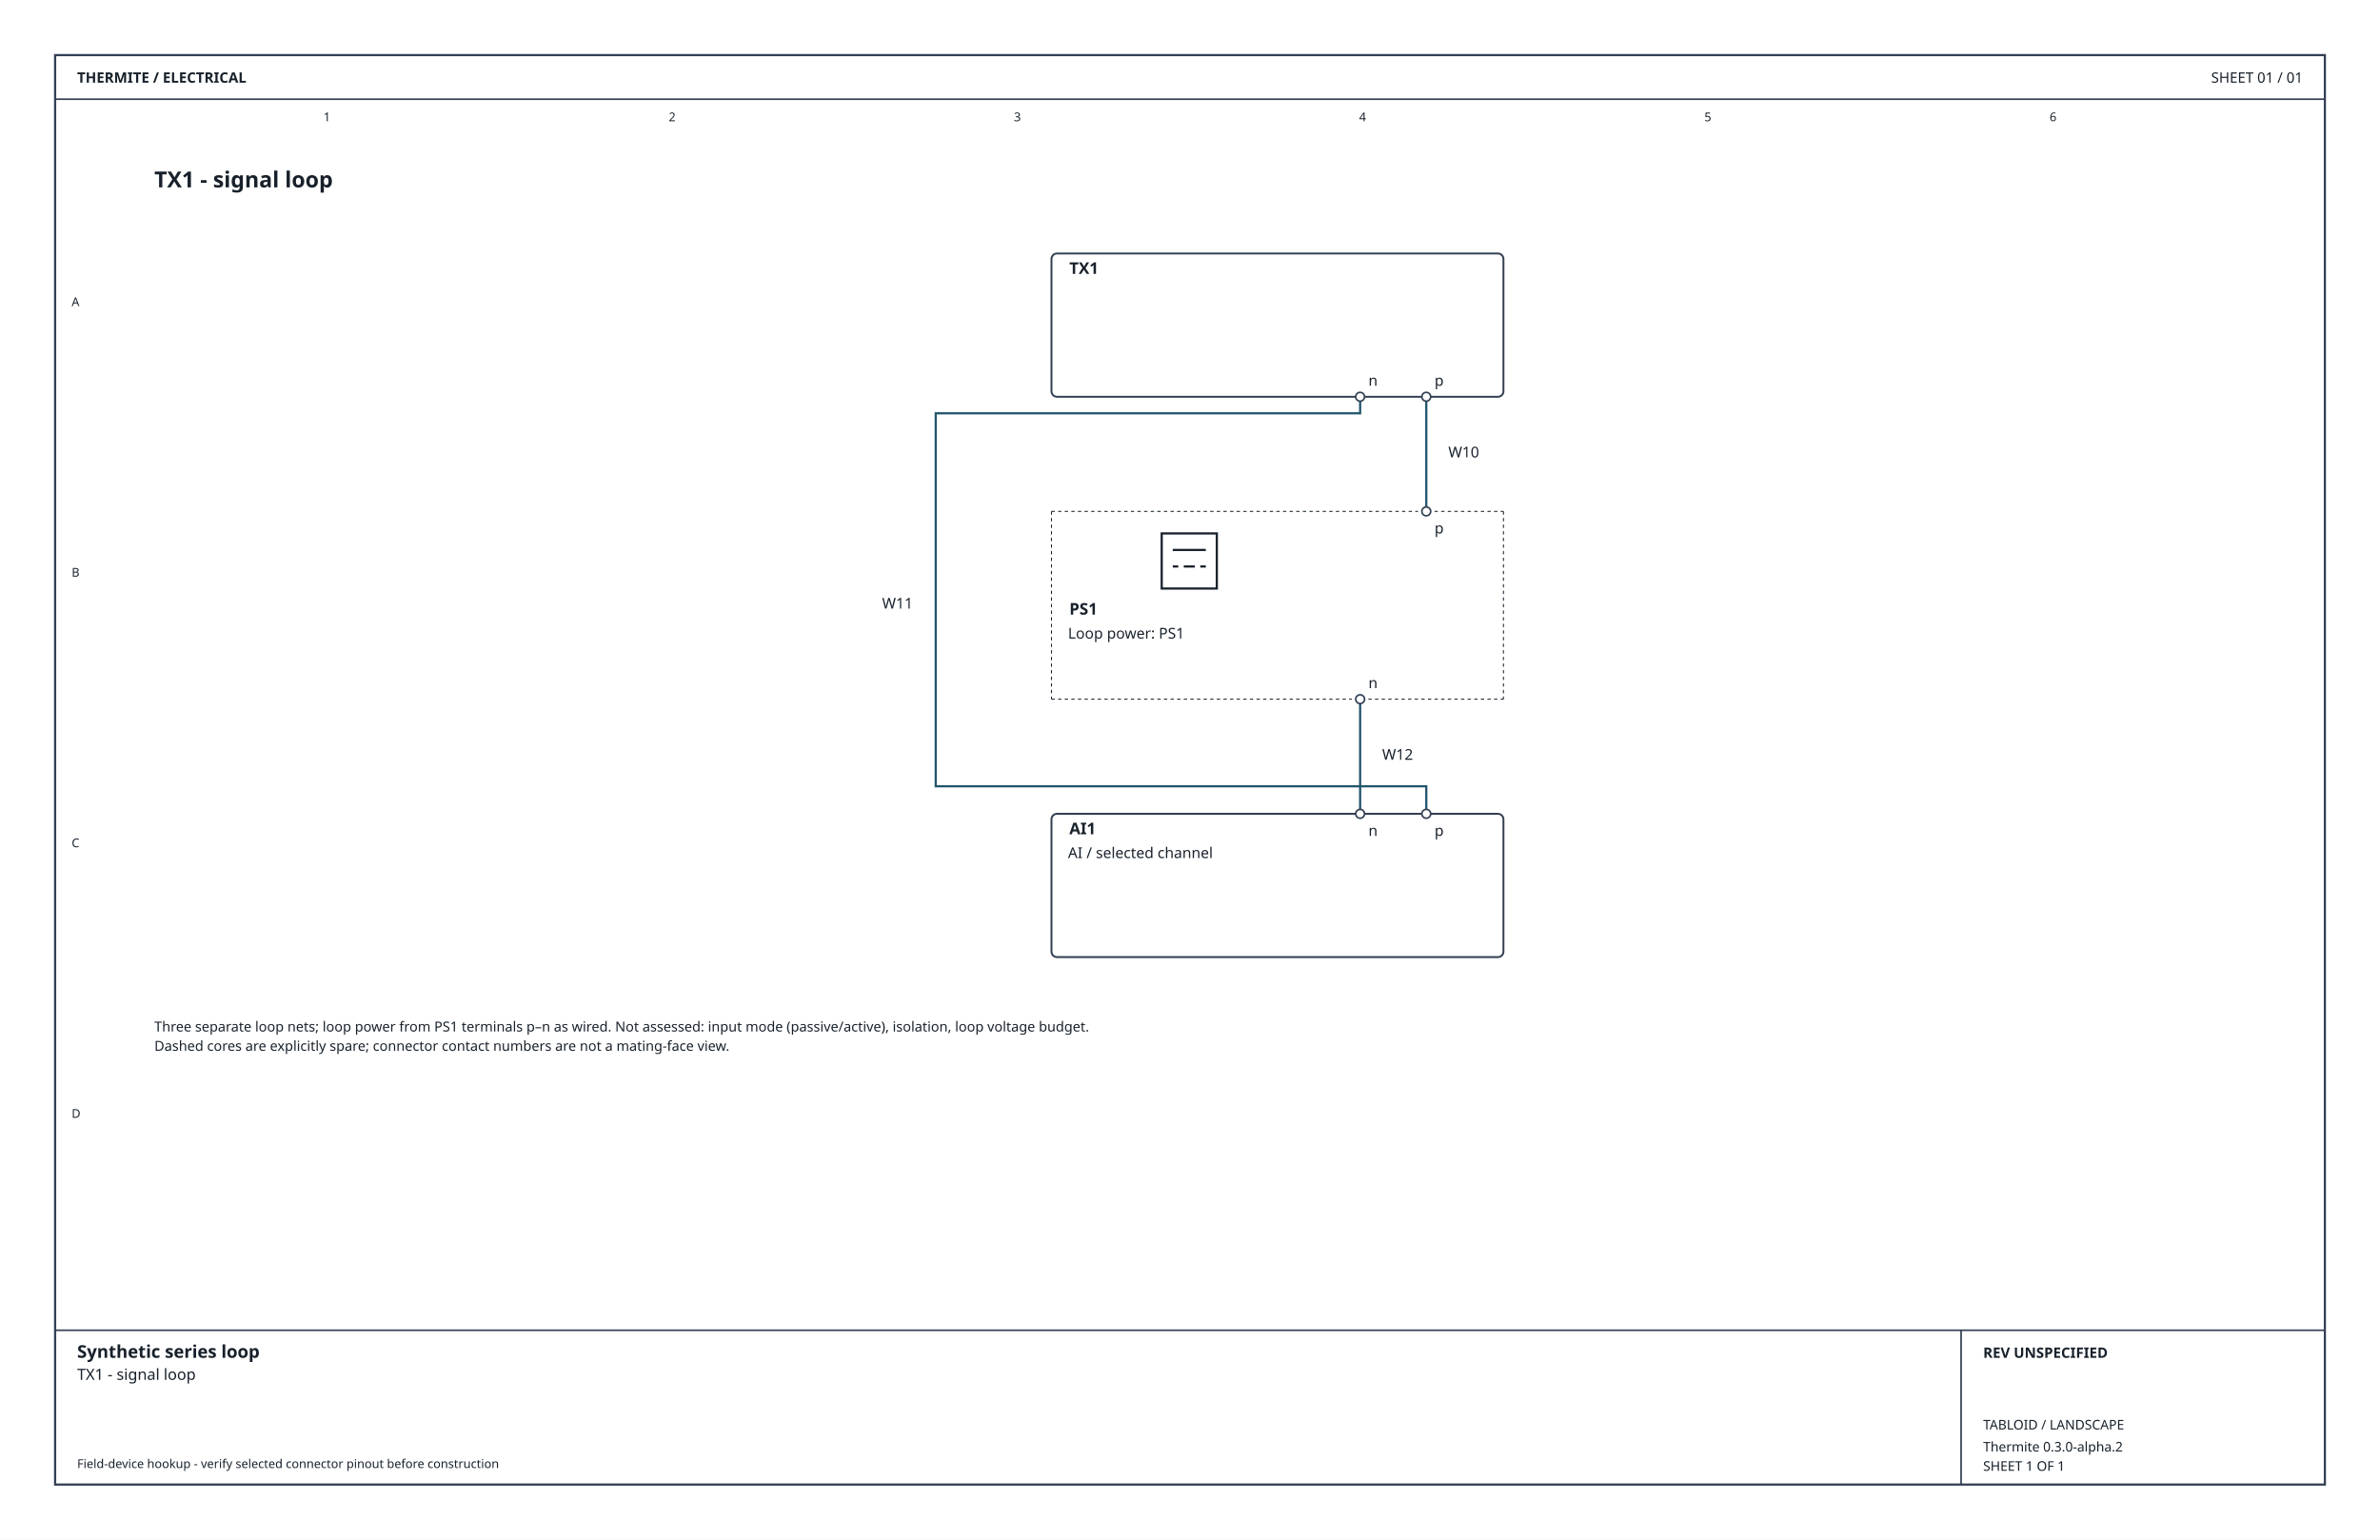
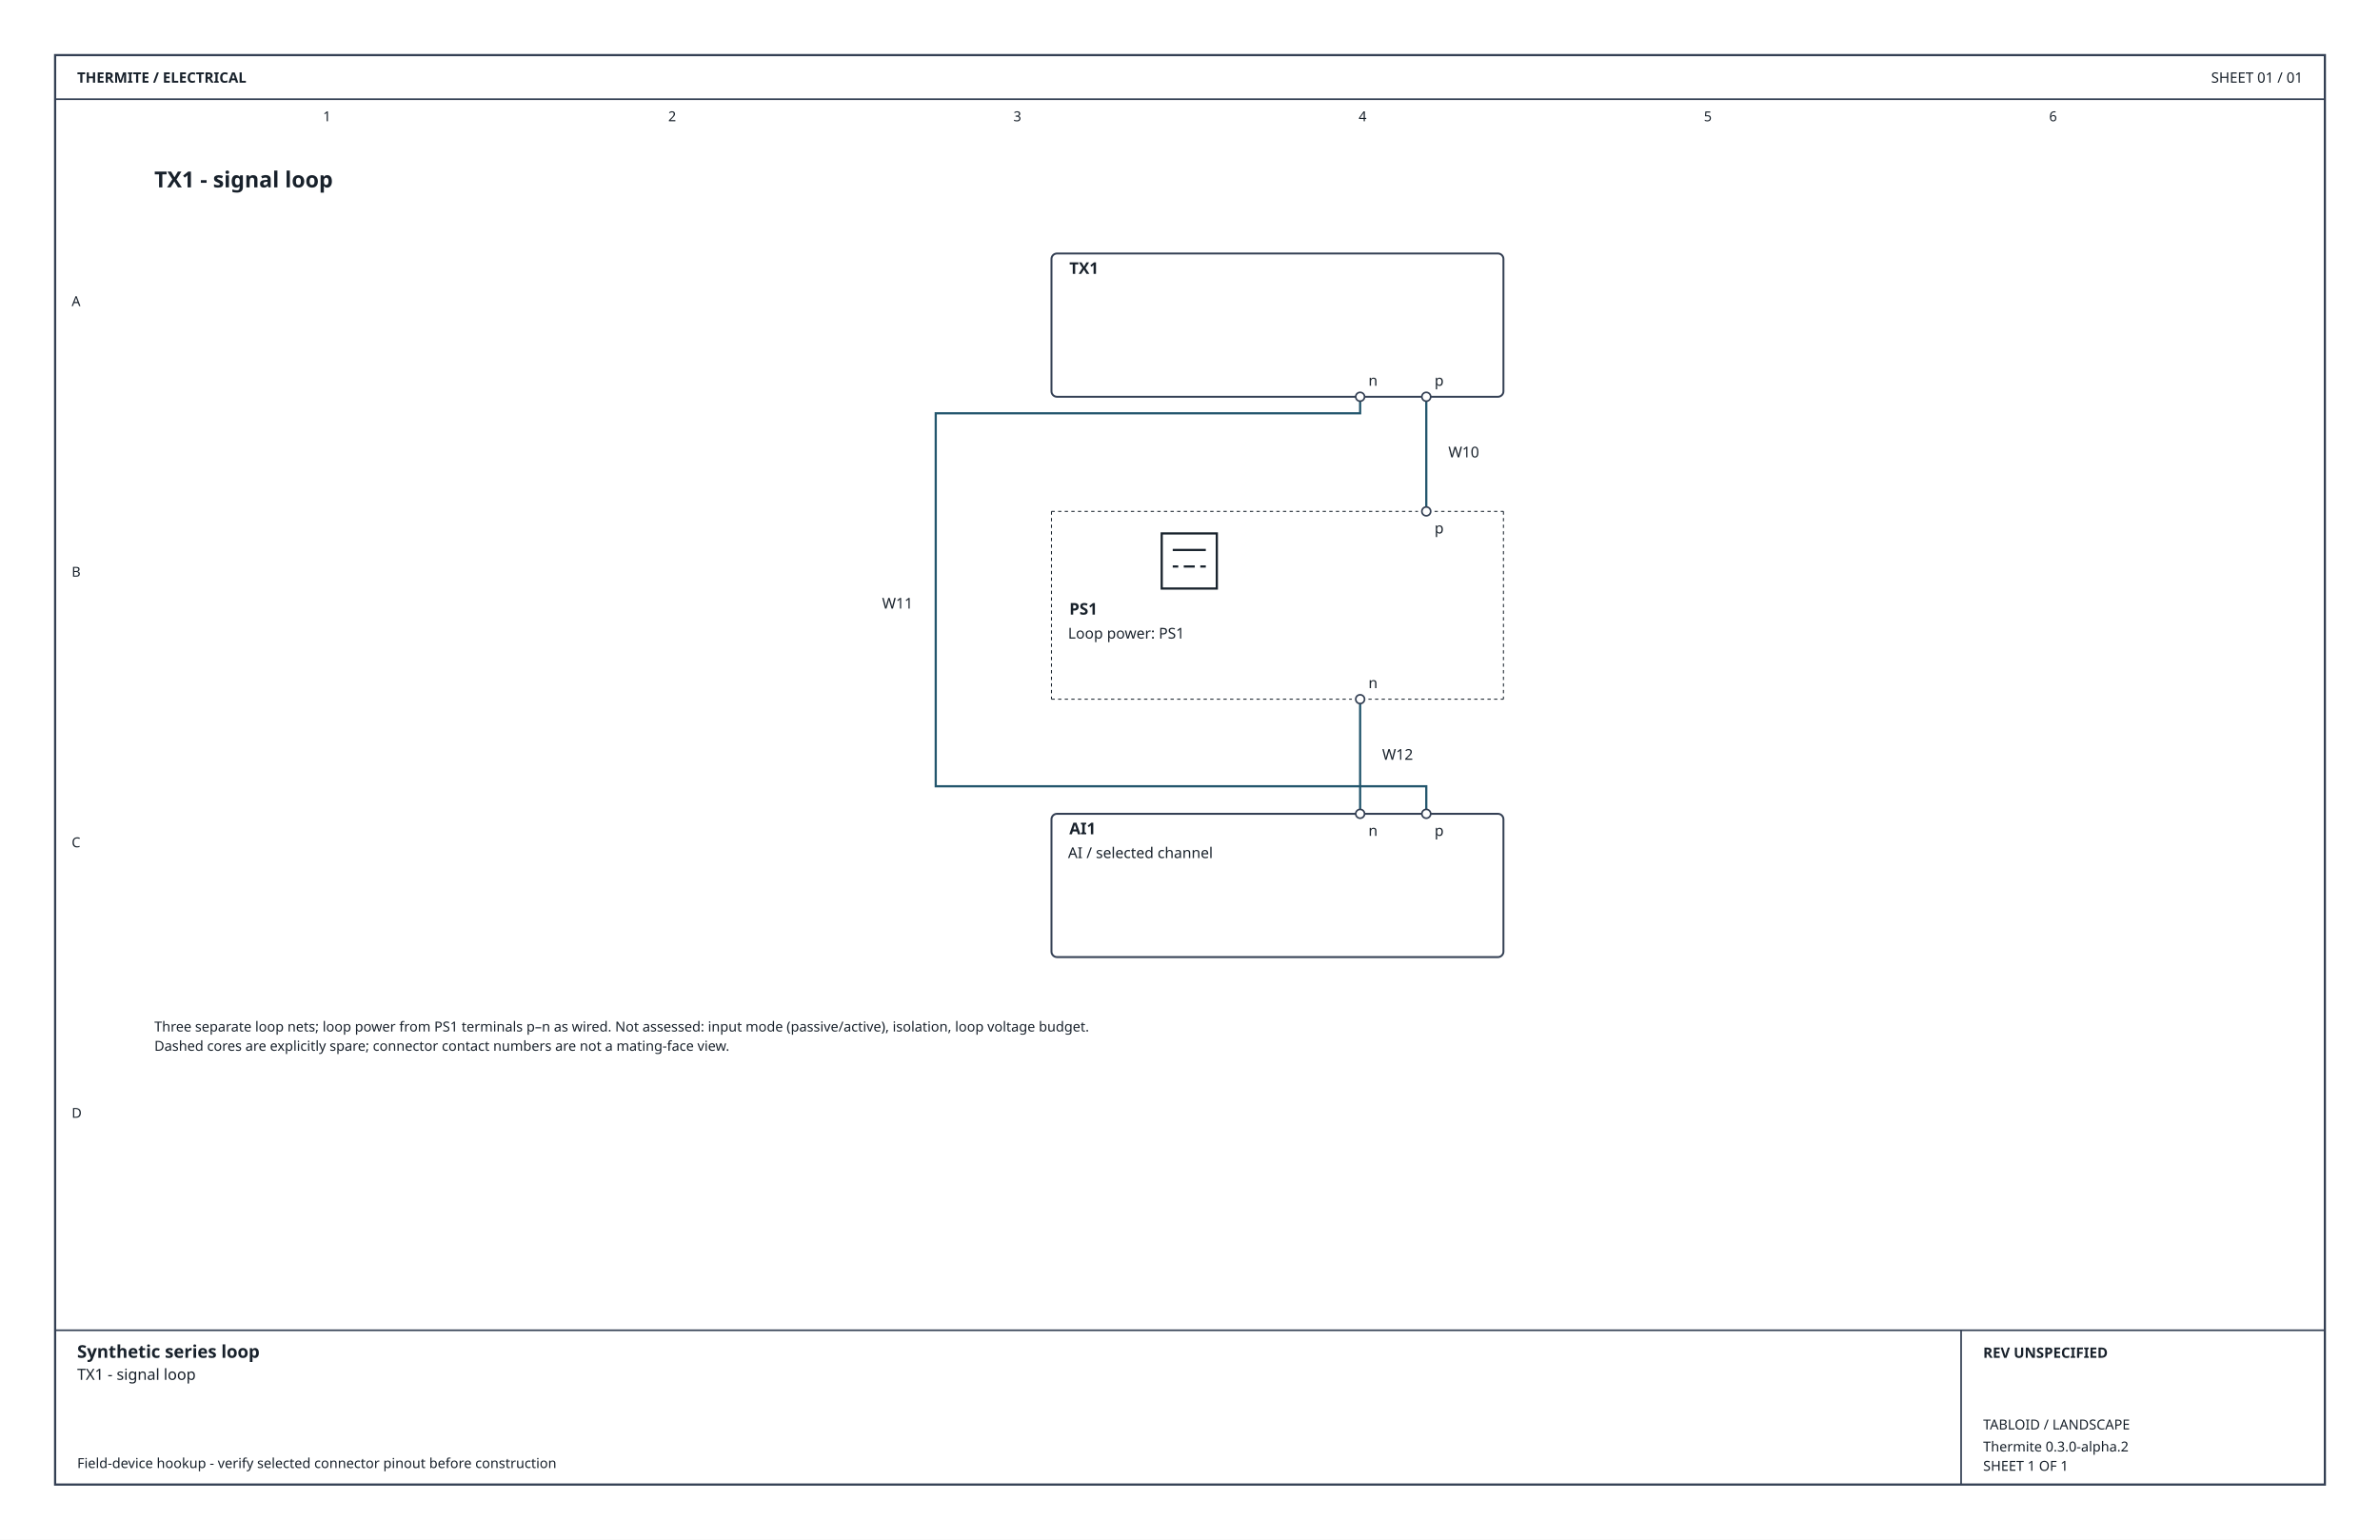
<svg xmlns="http://www.w3.org/2000/svg" width="431.8mm" height="279.4mm" viewBox="0 0 431.8 279.4" role="img" aria-label="TX1 - signal loop, sheet 1 of 1" data-sheet="1" data-total-sheets="1" data-paper="tabloid">
  <rect width="431.8" height="279.4" fill="white" />
  <rect x="10" y="10" width="411.8" height="259.4" fill="none" stroke="#344054" stroke-width="0.4" />
  <text x="14" y="15" font-family="Thermite Sans, Thermite Math, sans-serif" font-size="2.6" text-anchor="start" font-weight="700" fill="#18212b">THERMITE  /  ELECTRICAL</text>
  <text x="417.8" y="15" font-family="Thermite Sans, Thermite Math, sans-serif" font-size="2.6" text-anchor="end" font-weight="400" fill="#18212b">SHEET 01 / 01</text>
  <path d="M 10 18 L 421.8 18" fill="none" stroke="#344054" stroke-width="0.3" />
  <g data-navigation-view="view/1/9aa376e1ffa95f5d5238519a64cda135109b33b50a406be99446070891c9eae1">
    <text x="28" y="34" font-family="Thermite Sans, Thermite Math, sans-serif" font-size="4" text-anchor="start" font-weight="700" fill="#18212b">TX1 - signal loop</text>
    <g transform="translate(153.032 40) scale(1)">
      <g transform="translate(0 0)">
        <g data-layout-source-port="p0_1_out" data-layout-target-port="p1_1_in" data-loop-conductor="74000000-0000-4000-8000-000000000010" data-net-id="net:sha256:d98b395fe0ca665f966ec3862ab463e6ff601ea7a52aa5109cd3808a62750df9" data-terminal-ends="[{&quot;deviceUid&quot;:&quot;74000000-0000-4000-8000-000000000002&quot;,&quot;terminalKey&quot;:&quot;p&quot;},{&quot;deviceUid&quot;:&quot;74000000-0000-4000-8000-000000000001&quot;,&quot;terminalKey&quot;:&quot;p&quot;}]">
          <path d="M 105.736 32 L 105.736 52.8" fill="none" stroke="#23566d" stroke-width="0.4" stroke-linecap="round" />
          <rect x="108.736" y="40" width="8.736" height="4.8" fill="white" />
          <text x="109.736" y="43" font-family="Thermite Sans, Thermite Math, sans-serif" font-size="2.7" text-anchor="start" font-weight="400" fill="#18212b">W10</text>
        </g>
        <g data-layout-source-port="p0_0_out" data-layout-target-port="p2_1_in" data-loop-conductor="74000000-0000-4000-8000-000000000011" data-net-id="net:sha256:7de6a5afa363ee7eea0244251aae33c2cc92d054af4aebb3340571a36421c2fc" data-terminal-ends="[{&quot;deviceUid&quot;:&quot;74000000-0000-4000-8000-000000000002&quot;,&quot;terminalKey&quot;:&quot;n&quot;},{&quot;deviceUid&quot;:&quot;74000000-0000-4000-8000-000000000003&quot;,&quot;terminalKey&quot;:&quot;p&quot;}]">
          <path d="M 93.736 32 L 93.736 35 L 16.736 35 L 16.736 102.68 L 105.736 102.68 L 105.736 107.68" fill="none" stroke="#23566d" stroke-width="0.4" stroke-linecap="round" />
          <rect x="6" y="67.44" width="8.736" height="4.8" fill="white" />
          <text x="7" y="70.44" font-family="Thermite Sans, Thermite Math, sans-serif" font-size="2.7" text-anchor="start" font-weight="400" fill="#18212b">W11</text>
        </g>
        <g data-layout-source-port="p1_0_out" data-layout-target-port="p2_0_in" data-loop-conductor="74000000-0000-4000-8000-000000000012" data-net-id="net:sha256:c1866bbc5434b5acb0ebbbe4e05f0fff4a0af07fa04efa300b68371396d844bd" data-terminal-ends="[{&quot;deviceUid&quot;:&quot;74000000-0000-4000-8000-000000000001&quot;,&quot;terminalKey&quot;:&quot;n&quot;},{&quot;deviceUid&quot;:&quot;74000000-0000-4000-8000-000000000003&quot;,&quot;terminalKey&quot;:&quot;n&quot;}]">
          <path d="M 93.736 86.88 L 93.736 107.68" fill="none" stroke="#23566d" stroke-width="0.4" stroke-linecap="round" />
          <rect x="96.736" y="94.88" width="8.736" height="4.8" fill="white" />
          <text x="97.736" y="97.88" font-family="Thermite Sans, Thermite Math, sans-serif" font-size="2.7" text-anchor="start" font-weight="400" fill="#18212b">W12</text>
        </g>
        <g data-device-uid="74000000-0000-4000-8000-000000000002" data-body-width="82" data-body-height="26" transform="translate(37.736 6)">
          <rect width="82" height="26" rx="1" fill="white" stroke="#344054" stroke-width="0.35" />
          <text data-tag-owner-uid="74000000-0000-4000-8000-000000000002" data-tag-kind="body" data-tag-block="74000000-0000-4000-8000-000000000002" data-tag-field="designation" data-tag-row-start="0" data-tag-row-end="3" x="3.24" y="3.702" font-family="Thermite Sans, Thermite Math, sans-serif" font-size="2.916" text-anchor="start" font-weight="700" fill="#18212b">TX1</text>
          <g data-layout-port="p0_0_out" data-loop-terminal="[&quot;74000000-0000-4000-8000-000000000002&quot;,&quot;n&quot;]">
            <circle cx="56" cy="26" r="0.8" fill="white" stroke="#344054" stroke-width="0.3" />
            <text x="57.5" y="24" font-family="Thermite Sans, Thermite Math, sans-serif" font-size="2.7" text-anchor="start" font-weight="400" fill="#18212b">n</text>
          </g>
          <g data-layout-port="p0_1_out" data-loop-terminal="[&quot;74000000-0000-4000-8000-000000000002&quot;,&quot;p&quot;]">
            <circle cx="68" cy="26" r="0.8" fill="white" stroke="#344054" stroke-width="0.3" />
            <text x="69.5" y="24" font-family="Thermite Sans, Thermite Math, sans-serif" font-size="2.7" text-anchor="start" font-weight="400" fill="#18212b">p</text>
          </g>
        </g>
        <g data-device-uid="74000000-0000-4000-8000-000000000001" data-body-width="82" data-body-height="34.08" transform="translate(37.736 52.8)">
          <g data-source-enclosure="true" fill="none">
            <rect width="82" height="34.08" fill="white" stroke="none" />
            <line x1="0" y1="0" x2="0" y2="34.08" stroke="#17212b" stroke-width="0.18" stroke-dasharray="0.6 0.6" />
            <line x1="82" y1="0" x2="82" y2="34.08" stroke="#17212b" stroke-width="0.18" stroke-dasharray="0.6 0.6" />
            <line x1="0" y1="0" x2="66.5" y2="0" stroke="#17212b" stroke-width="0.18" stroke-dasharray="0.6 0.6" />
            <line x1="69.5" y1="0" x2="82" y2="0" stroke="#17212b" stroke-width="0.18" stroke-dasharray="0.6 0.6" />
            <line x1="0" y1="34.08" x2="54.5" y2="34.08" stroke="#17212b" stroke-width="0.18" stroke-dasharray="0.6 0.6" />
            <line x1="57.5" y1="34.08" x2="82" y2="34.08" stroke="#17212b" stroke-width="0.18" stroke-dasharray="0.6 0.6" />
          </g>
          <g transform="translate(19 3)">
            <g data-circuit-mark="dc-output" stroke="#17212b" stroke-width="0.4" fill="none">
              <rect x="1" y="1" width="10" height="10" />
              <line x1="3" y1="4" x2="9" y2="4" />
              <line x1="3" y1="7" x2="4" y2="7" />
              <line x1="5" y1="7" x2="7" y2="7" />
              <line x1="8" y1="7" x2="9" y2="7" />
            </g>
          </g>
          <text data-tag-owner-uid="74000000-0000-4000-8000-000000000001" data-tag-kind="body" data-tag-block="74000000-0000-4000-8000-000000000001" data-tag-field="designation" data-tag-row-start="0" data-tag-row-end="3" x="3.24" y="18.731" font-family="Thermite Sans, Thermite Math, sans-serif" font-size="2.916" text-anchor="start" font-weight="700" fill="#18212b">PS1</text>
          <text x="3" y="23.08" font-family="Thermite Sans, Thermite Math, sans-serif" font-size="2.7" text-anchor="start" font-weight="400" fill="#18212b">Loop power: PS1</text>
          <g data-layout-port="p1_0_out" data-loop-terminal="[&quot;74000000-0000-4000-8000-000000000001&quot;,&quot;n&quot;]">
            <circle cx="56" cy="34.08" r="0.8" fill="white" stroke="#344054" stroke-width="0.3" />
            <text x="57.5" y="32.08" font-family="Thermite Sans, Thermite Math, sans-serif" font-size="2.7" text-anchor="start" font-weight="400" fill="#18212b">n</text>
          </g>
          <g data-layout-port="p1_1_in" data-loop-terminal="[&quot;74000000-0000-4000-8000-000000000001&quot;,&quot;p&quot;]">
            <circle cx="68" cy="0" r="0.8" fill="white" stroke="#344054" stroke-width="0.3" />
            <text x="69.5" y="4" font-family="Thermite Sans, Thermite Math, sans-serif" font-size="2.7" text-anchor="start" font-weight="400" fill="#18212b">p</text>
          </g>
        </g>
        <g data-device-uid="74000000-0000-4000-8000-000000000003" data-body-width="82" data-body-height="26" transform="translate(37.736 107.68)">
          <rect width="82" height="26" rx="1" fill="white" stroke="#344054" stroke-width="0.35" />
          <text data-tag-owner-uid="74000000-0000-4000-8000-000000000003" data-tag-kind="body" data-tag-block="74000000-0000-4000-8000-000000000003" data-tag-field="designation" data-tag-row-start="0" data-tag-row-end="3" x="3.24" y="3.711" font-family="Thermite Sans, Thermite Math, sans-serif" font-size="2.916" text-anchor="start" font-weight="700" fill="#18212b">AI1</text>
          <text x="3" y="8.031" font-family="Thermite Sans, Thermite Math, sans-serif" font-size="2.7" text-anchor="start" font-weight="400" fill="#18212b">AI / selected channel</text>
          <g data-layout-port="p2_0_in" data-loop-terminal="[&quot;74000000-0000-4000-8000-000000000003&quot;,&quot;n&quot;]">
            <circle cx="56" cy="0" r="0.8" fill="white" stroke="#344054" stroke-width="0.3" />
            <text x="57.5" y="4" font-family="Thermite Sans, Thermite Math, sans-serif" font-size="2.7" text-anchor="start" font-weight="400" fill="#18212b">n</text>
          </g>
          <g data-layout-port="p2_1_in" data-loop-terminal="[&quot;74000000-0000-4000-8000-000000000003&quot;,&quot;p&quot;]">
            <circle cx="68" cy="0" r="0.8" fill="white" stroke="#344054" stroke-width="0.3" />
            <text x="69.5" y="4" font-family="Thermite Sans, Thermite Math, sans-serif" font-size="2.7" text-anchor="start" font-weight="400" fill="#18212b">p</text>
          </g>
        </g>
      </g>
    </g>
    <g data-engine-notes="true">
      <text x="28" y="187.18" font-family="Thermite Sans, Thermite Math, sans-serif" font-size="2.5" text-anchor="start" font-weight="400" fill="#18212b">Three separate loop nets; loop power from PS1 terminals p–n as wired. Not assessed: input mode (passive/active), isolation, loop voltage budget.</text>
      <text x="28" y="190.68" font-family="Thermite Sans, Thermite Math, sans-serif" font-size="2.5" text-anchor="start" font-weight="400" fill="#18212b">Dashed cores are explicitly spare; connector contact numbers are not a mating-face view.</text>
    </g>
  </g>
-   <text x="59.317" y="22" font-family="Thermite Sans, Thermite Math, sans-serif" font-size="2.2" text-anchor="middle" font-weight="400" fill="#18212b">1</text>
-   <text x="121.95" y="22" font-family="Thermite Sans, Thermite Math, sans-serif" font-size="2.2" text-anchor="middle" font-weight="400" fill="#18212b">2</text>
-   <text x="184.583" y="22" font-family="Thermite Sans, Thermite Math, sans-serif" font-size="2.2" text-anchor="middle" font-weight="400" fill="#18212b">3</text>
-   <text x="247.217" y="22" font-family="Thermite Sans, Thermite Math, sans-serif" font-size="2.2" text-anchor="middle" font-weight="400" fill="#18212b">4</text>
-   <text x="309.85" y="22" font-family="Thermite Sans, Thermite Math, sans-serif" font-size="2.2" text-anchor="middle" font-weight="400" fill="#18212b">5</text>
-   <text x="372.483" y="22" font-family="Thermite Sans, Thermite Math, sans-serif" font-size="2.2" text-anchor="middle" font-weight="400" fill="#18212b">6</text>
-   <text x="13" y="55.55" font-family="Thermite Sans, Thermite Math, sans-serif" font-size="2.2" text-anchor="start" font-weight="400" fill="#18212b">A</text>
-   <text x="13" y="104.65" font-family="Thermite Sans, Thermite Math, sans-serif" font-size="2.2" text-anchor="start" font-weight="400" fill="#18212b">B</text>
-   <text x="13" y="153.75" font-family="Thermite Sans, Thermite Math, sans-serif" font-size="2.2" text-anchor="start" font-weight="400" fill="#18212b">C</text>
-   <text x="13" y="202.85" font-family="Thermite Sans, Thermite Math, sans-serif" font-size="2.2" text-anchor="start" font-weight="400" fill="#18212b">D</text>
+   <text x="59.317" y="22" font-family="Thermite Sans, Thermite Math, sans-serif" font-size="2.5" text-anchor="middle" font-weight="400" fill="#18212b">1</text>
+   <text x="121.95" y="22" font-family="Thermite Sans, Thermite Math, sans-serif" font-size="2.5" text-anchor="middle" font-weight="400" fill="#18212b">2</text>
+   <text x="184.583" y="22" font-family="Thermite Sans, Thermite Math, sans-serif" font-size="2.5" text-anchor="middle" font-weight="400" fill="#18212b">3</text>
+   <text x="247.217" y="22" font-family="Thermite Sans, Thermite Math, sans-serif" font-size="2.5" text-anchor="middle" font-weight="400" fill="#18212b">4</text>
+   <text x="309.85" y="22" font-family="Thermite Sans, Thermite Math, sans-serif" font-size="2.5" text-anchor="middle" font-weight="400" fill="#18212b">5</text>
+   <text x="372.483" y="22" font-family="Thermite Sans, Thermite Math, sans-serif" font-size="2.5" text-anchor="middle" font-weight="400" fill="#18212b">6</text>
+   <text x="13" y="55.55" font-family="Thermite Sans, Thermite Math, sans-serif" font-size="2.5" text-anchor="start" font-weight="400" fill="#18212b">A</text>
+   <text x="13" y="104.65" font-family="Thermite Sans, Thermite Math, sans-serif" font-size="2.5" text-anchor="start" font-weight="400" fill="#18212b">B</text>
+   <text x="13" y="153.75" font-family="Thermite Sans, Thermite Math, sans-serif" font-size="2.5" text-anchor="start" font-weight="400" fill="#18212b">C</text>
+   <text x="13" y="202.85" font-family="Thermite Sans, Thermite Math, sans-serif" font-size="2.5" text-anchor="start" font-weight="400" fill="#18212b">D</text>
  <path d="M 10 241.4 L 421.8 241.4" fill="none" stroke="#344054" stroke-width="0.3" />
  <path d="M 355.8 241.4 L 355.8 269.4" fill="none" stroke="#344054" stroke-width="0.3" />
  <text x="14" y="246.4" font-family="Thermite Sans, Thermite Math, sans-serif" font-size="3.2" text-anchor="start" font-weight="700" fill="#18212b">Synthetic series loop</text>
  <text x="14" y="250.4" font-family="Thermite Sans, Thermite Math, sans-serif" font-size="2.8" text-anchor="start" font-weight="400" fill="#18212b">TX1 - signal loop</text>
-   <text x="14" y="266.4" font-family="Thermite Sans, Thermite Math, sans-serif" font-size="2.2" text-anchor="start" font-weight="400" fill="#18212b">Field-device hookup - verify selected connector pinout before construction</text>
+   <text x="14" y="266.4" font-family="Thermite Sans, Thermite Math, sans-serif" font-size="2.5" text-anchor="start" font-weight="400" fill="#18212b">Field-device hookup - verify selected connector pinout before construction</text>
  <text x="359.8" y="246.4" font-family="Thermite Sans, Thermite Math, sans-serif" font-size="2.6" text-anchor="start" font-weight="700" fill="#18212b">REV UNSPECIFIED</text>
-   <text x="359.8" y="259.4" font-family="Thermite Sans, Thermite Math, sans-serif" font-size="2.4" text-anchor="start" font-weight="400" fill="#18212b">TABLOID / LANDSCAPE</text>
-   <text x="359.8" y="263.4" font-family="Thermite Sans, Thermite Math, sans-serif" font-size="2.4" text-anchor="start" font-weight="400" fill="#18212b">Thermite 0.3.0-alpha.2</text>
-   <text x="359.8" y="266.9" font-family="Thermite Sans, Thermite Math, sans-serif" font-size="2.4" text-anchor="start" font-weight="400" fill="#18212b">SHEET 1 OF 1</text>
+   <text x="359.8" y="259.4" font-family="Thermite Sans, Thermite Math, sans-serif" font-size="2.5" text-anchor="start" font-weight="400" fill="#18212b">TABLOID / LANDSCAPE</text>
+   <text x="359.8" y="263.4" font-family="Thermite Sans, Thermite Math, sans-serif" font-size="2.5" text-anchor="start" font-weight="400" fill="#18212b">Thermite 0.3.0-alpha.2</text>
+   <text x="359.8" y="266.9" font-family="Thermite Sans, Thermite Math, sans-serif" font-size="2.5" text-anchor="start" font-weight="400" fill="#18212b">SHEET 1 OF 1</text>
</svg>
